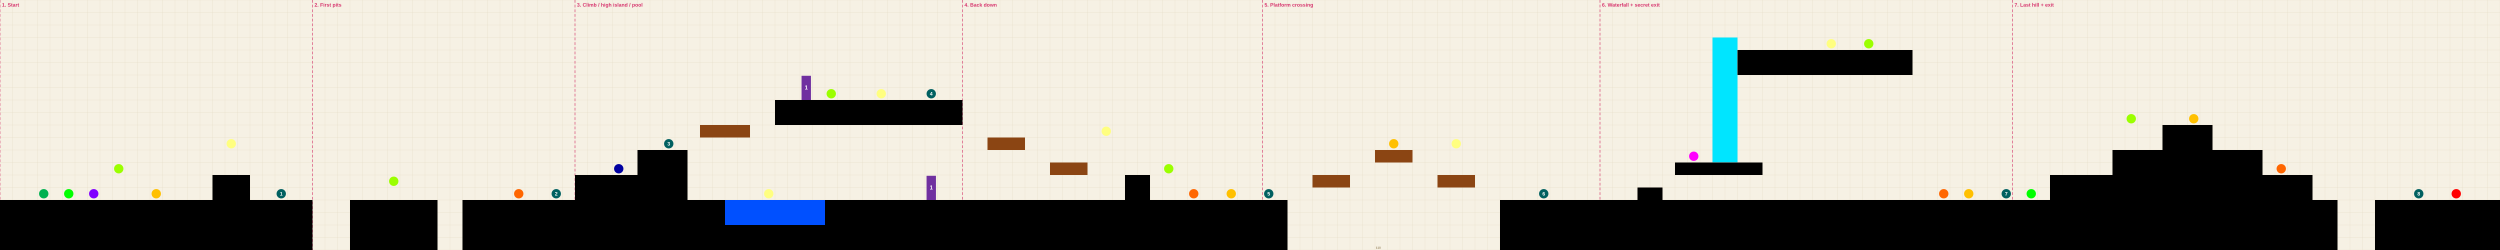
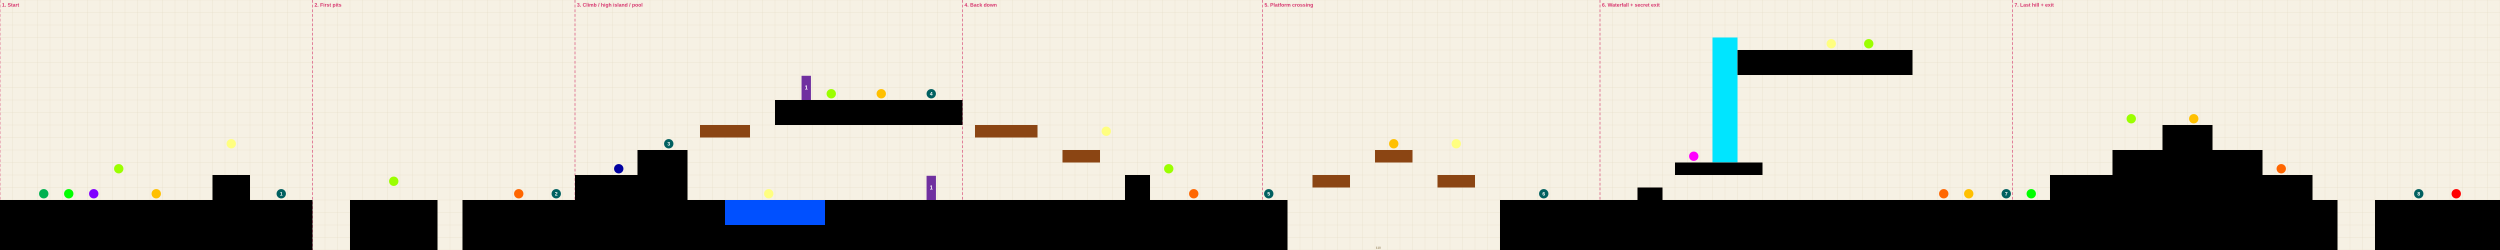
<svg xmlns="http://www.w3.org/2000/svg" width="12800" height="1280" viewBox="0 0 12800 1280">
  <g id="guides" data-designer="ignore">
    <rect x="0" y="0" width="12800" height="1280" fill="#f6f1e4" />
    <path d="M0 0V1280M64 0V1280M128 0V1280M192 0V1280M256 0V1280M320 0V1280M384 0V1280M448 0V1280M512 0V1280M576 0V1280M640 0V1280M704 0V1280M768 0V1280M832 0V1280M896 0V1280M960 0V1280M1024 0V1280M1088 0V1280M1152 0V1280M1216 0V1280M1280 0V1280M1344 0V1280M1408 0V1280M1472 0V1280M1536 0V1280M1600 0V1280M1664 0V1280M1728 0V1280M1792 0V1280M1856 0V1280M1920 0V1280M1984 0V1280M2048 0V1280M2112 0V1280M2176 0V1280M2240 0V1280M2304 0V1280M2368 0V1280M2432 0V1280M2496 0V1280M2560 0V1280M2624 0V1280M2688 0V1280M2752 0V1280M2816 0V1280M2880 0V1280M2944 0V1280M3008 0V1280M3072 0V1280M3136 0V1280M3200 0V1280M3264 0V1280M3328 0V1280M3392 0V1280M3456 0V1280M3520 0V1280M3584 0V1280M3648 0V1280M3712 0V1280M3776 0V1280M3840 0V1280M3904 0V1280M3968 0V1280M4032 0V1280M4096 0V1280M4160 0V1280M4224 0V1280M4288 0V1280M4352 0V1280M4416 0V1280M4480 0V1280M4544 0V1280M4608 0V1280M4672 0V1280M4736 0V1280M4800 0V1280M4864 0V1280M4928 0V1280M4992 0V1280M5056 0V1280M5120 0V1280M5184 0V1280M5248 0V1280M5312 0V1280M5376 0V1280M5440 0V1280M5504 0V1280M5568 0V1280M5632 0V1280M5696 0V1280M5760 0V1280M5824 0V1280M5888 0V1280M5952 0V1280M6016 0V1280M6080 0V1280M6144 0V1280M6208 0V1280M6272 0V1280M6336 0V1280M6400 0V1280M6464 0V1280M6528 0V1280M6592 0V1280M6656 0V1280M6720 0V1280M6784 0V1280M6848 0V1280M6912 0V1280M6976 0V1280M7040 0V1280M7104 0V1280M7168 0V1280M7232 0V1280M7296 0V1280M7360 0V1280M7424 0V1280M7488 0V1280M7552 0V1280M7616 0V1280M7680 0V1280M7744 0V1280M7808 0V1280M7872 0V1280M7936 0V1280M8000 0V1280M8064 0V1280M8128 0V1280M8192 0V1280M8256 0V1280M8320 0V1280M8384 0V1280M8448 0V1280M8512 0V1280M8576 0V1280M8640 0V1280M8704 0V1280M8768 0V1280M8832 0V1280M8896 0V1280M8960 0V1280M9024 0V1280M9088 0V1280M9152 0V1280M9216 0V1280M9280 0V1280M9344 0V1280M9408 0V1280M9472 0V1280M9536 0V1280M9600 0V1280M9664 0V1280M9728 0V1280M9792 0V1280M9856 0V1280M9920 0V1280M9984 0V1280M10048 0V1280M10112 0V1280M10176 0V1280M10240 0V1280M10304 0V1280M10368 0V1280M10432 0V1280M10496 0V1280M10560 0V1280M10624 0V1280M10688 0V1280M10752 0V1280M10816 0V1280M10880 0V1280M10944 0V1280M11008 0V1280M11072 0V1280M11136 0V1280M11200 0V1280M11264 0V1280M11328 0V1280M11392 0V1280M11456 0V1280M11520 0V1280M11584 0V1280M11648 0V1280M11712 0V1280M11776 0V1280M11840 0V1280M11904 0V1280M11968 0V1280M12032 0V1280M12096 0V1280M12160 0V1280M12224 0V1280M12288 0V1280M12352 0V1280M12416 0V1280M12480 0V1280M12544 0V1280M12608 0V1280M12672 0V1280M12736 0V1280M12800 0V1280M0 0H12800M0 64H12800M0 128H12800M0 192H12800M0 256H12800M0 320H12800M0 384H12800M0 448H12800M0 512H12800M0 576H12800M0 640H12800M0 704H12800M0 768H12800M0 832H12800M0 896H12800M0 960H12800M0 1024H12800M0 1088H12800M0 1152H12800M0 1216H12800M0 1280H12800" stroke="#ddd2b8" stroke-width="1" fill="none" />
    <text x="4" y="1274" font-size="16" font-weight="700" fill="#9c8a64" font-family="Segoe UI, Arial, sans-serif">0</text>
    <text x="644" y="1274" font-size="16" font-weight="700" fill="#9c8a64" font-family="Segoe UI, Arial, sans-serif">10</text>
    <text x="1284" y="1274" font-size="16" font-weight="700" fill="#9c8a64" font-family="Segoe UI, Arial, sans-serif">20</text>
    <text x="1924" y="1274" font-size="16" font-weight="700" fill="#9c8a64" font-family="Segoe UI, Arial, sans-serif">30</text>
    <text x="2564" y="1274" font-size="16" font-weight="700" fill="#9c8a64" font-family="Segoe UI, Arial, sans-serif">40</text>
    <text x="3204" y="1274" font-size="16" font-weight="700" fill="#9c8a64" font-family="Segoe UI, Arial, sans-serif">50</text>
    <text x="3844" y="1274" font-size="16" font-weight="700" fill="#9c8a64" font-family="Segoe UI, Arial, sans-serif">60</text>
    <text x="4484" y="1274" font-size="16" font-weight="700" fill="#9c8a64" font-family="Segoe UI, Arial, sans-serif">70</text>
    <text x="5124" y="1274" font-size="16" font-weight="700" fill="#9c8a64" font-family="Segoe UI, Arial, sans-serif">80</text>
    <text x="5764" y="1274" font-size="16" font-weight="700" fill="#9c8a64" font-family="Segoe UI, Arial, sans-serif">90</text>
    <text x="6404" y="1274" font-size="16" font-weight="700" fill="#9c8a64" font-family="Segoe UI, Arial, sans-serif">100</text>
    <text x="7044" y="1274" font-size="16" font-weight="700" fill="#9c8a64" font-family="Segoe UI, Arial, sans-serif">110</text>
    <text x="7684" y="1274" font-size="16" font-weight="700" fill="#9c8a64" font-family="Segoe UI, Arial, sans-serif">120</text>
    <text x="8324" y="1274" font-size="16" font-weight="700" fill="#9c8a64" font-family="Segoe UI, Arial, sans-serif">130</text>
    <text x="8964" y="1274" font-size="16" font-weight="700" fill="#9c8a64" font-family="Segoe UI, Arial, sans-serif">140</text>
    <text x="9604" y="1274" font-size="16" font-weight="700" fill="#9c8a64" font-family="Segoe UI, Arial, sans-serif">150</text>
    <text x="10244" y="1274" font-size="16" font-weight="700" fill="#9c8a64" font-family="Segoe UI, Arial, sans-serif">160</text>
    <text x="10884" y="1274" font-size="16" font-weight="700" fill="#9c8a64" font-family="Segoe UI, Arial, sans-serif">170</text>
    <text x="11524" y="1274" font-size="16" font-weight="700" fill="#9c8a64" font-family="Segoe UI, Arial, sans-serif">180</text>
    <text x="12164" y="1274" font-size="16" font-weight="700" fill="#9c8a64" font-family="Segoe UI, Arial, sans-serif">190</text>
  </g>
  <g id="notes" data-designer="ignore">
    <path d="M0 0V1280" fill="none" stroke="#d6336c" stroke-width="3" stroke-dasharray="14 10" />
    <text x="10" y="34" font-size="26" font-weight="800" fill="#d6336c" font-family="Segoe UI, Arial, sans-serif">1. Start</text>
    <path d="M1600 0V1280" fill="none" stroke="#d6336c" stroke-width="3" stroke-dasharray="14 10" />
    <text x="1610" y="34" font-size="26" font-weight="800" fill="#d6336c" font-family="Segoe UI, Arial, sans-serif">2. First pits</text>
    <path d="M2944 0V1280" fill="none" stroke="#d6336c" stroke-width="3" stroke-dasharray="14 10" />
    <text x="2954" y="34" font-size="26" font-weight="800" fill="#d6336c" font-family="Segoe UI, Arial, sans-serif">3. Climb / high island / pool</text>
    <path d="M4928 0V1280" fill="none" stroke="#d6336c" stroke-width="3" stroke-dasharray="14 10" />
    <text x="4938" y="34" font-size="26" font-weight="800" fill="#d6336c" font-family="Segoe UI, Arial, sans-serif">4. Back down</text>
    <path d="M6464 0V1280" fill="none" stroke="#d6336c" stroke-width="3" stroke-dasharray="14 10" />
    <text x="6474" y="34" font-size="26" font-weight="800" fill="#d6336c" font-family="Segoe UI, Arial, sans-serif">5. Platform crossing</text>
    <path d="M8192 0V1280" fill="none" stroke="#d6336c" stroke-width="3" stroke-dasharray="14 10" />
    <text x="8202" y="34" font-size="26" font-weight="800" fill="#d6336c" font-family="Segoe UI, Arial, sans-serif">6. Waterfall + secret exit</text>
    <path d="M10304 0V1280" fill="none" stroke="#d6336c" stroke-width="3" stroke-dasharray="14 10" />
    <text x="10314" y="34" font-size="26" font-weight="800" fill="#d6336c" font-family="Segoe UI, Arial, sans-serif">7. Last hill + exit</text>
  </g>
  <g id="level">
    <rect x="8768" y="192" width="128" height="640" fill="#00E5FF" />
    <rect x="8896" y="256" width="896" height="128" fill="#000000" />
    <rect x="3968" y="512" width="960" height="128" fill="#000000" />
    <rect x="3584" y="640" width="256" height="64" fill="#8B4513" />
+     <rect x="4992" y="640" width="320" height="64" fill="#8B4513" />
    <rect x="11072" y="640" width="256" height="128" fill="#000000" />
-     <rect x="5056" y="704" width="192" height="64" fill="#8B4513" />
    <rect x="3264" y="768" width="256" height="128" fill="#000000" />
+     <rect x="5440" y="768" width="192" height="64" fill="#8B4513" />
    <rect x="7040" y="768" width="192" height="64" fill="#8B4513" />
    <rect x="10816" y="768" width="768" height="128" fill="#000000" />
-     <rect x="5376" y="832" width="192" height="64" fill="#8B4513" />
    <rect x="8576" y="832" width="448" height="64" fill="#000000" />
    <rect x="1088" y="896" width="192" height="128" fill="#000000" />
    <rect x="2944" y="896" width="576" height="128" fill="#000000" />
    <rect x="5760" y="896" width="128" height="128" fill="#000000" />
    <rect x="6720" y="896" width="192" height="64" fill="#8B4513" />
    <rect x="7360" y="896" width="192" height="64" fill="#8B4513" />
    <rect x="10496" y="896" width="1344" height="128" fill="#000000" />
    <rect x="8384" y="960" width="128" height="64" fill="#000000" />
    <rect x="0" y="1024" width="1600" height="256" fill="#000000" />
    <rect x="1792" y="1024" width="448" height="256" fill="#000000" />
    <rect x="2368" y="1024" width="1344" height="128" fill="#000000" />
    <rect x="3712" y="1024" width="512" height="128" fill="#0050FF" />
    <rect x="4224" y="1024" width="2368" height="128" fill="#000000" />
    <rect x="7680" y="1024" width="4288" height="256" fill="#000000" />
    <rect x="12160" y="1024" width="640" height="256" fill="#000000" />
    <rect x="2368" y="1152" width="4224" height="128" fill="#000000" />
    <circle cx="224" cy="992" r="24" fill="#00B050" />
    <circle cx="352" cy="992" r="24" fill="#00FF00" />
    <circle cx="480" cy="992" r="24" fill="#8000FF" />
    <circle cx="608" cy="864" r="24" fill="#9BFF00" />
    <circle cx="800" cy="992" r="24" fill="#FFC000" />
    <circle cx="1184" cy="736" r="24" fill="#FFFF80" />
    <circle cx="2016" cy="928" r="24" fill="#9BFF00" />
    <circle cx="2656" cy="992" r="24" fill="#FF6600" />
    <circle cx="3168" cy="864" r="24" fill="#0000A0" />
    <circle cx="4256" cy="480" r="24" fill="#9BFF00" />
-     <circle cx="4512" cy="480" r="24" fill="#FFFF80" />
+     <circle cx="4512" cy="480" r="24" fill="#FFC000" />
    <circle cx="3936" cy="992" r="24" fill="#FFFF80" />
    <circle cx="5664" cy="672" r="24" fill="#FFFF80" />
    <circle cx="6112" cy="992" r="24" fill="#FF6600" />
    <circle cx="5984" cy="864" r="24" fill="#9BFF00" />
-     <circle cx="6304" cy="992" r="24" fill="#FFC000" />
    <circle cx="7136" cy="736" r="24" fill="#FFC000" />
    <circle cx="7456" cy="736" r="24" fill="#FFFF80" />
    <circle cx="8672" cy="800" r="24" fill="#FF00FF" />
    <circle cx="9376" cy="224" r="24" fill="#FFFF80" />
    <circle cx="9568" cy="224" r="24" fill="#9BFF00" />
    <circle cx="9952" cy="992" r="24" fill="#FF6600" />
    <circle cx="10080" cy="992" r="24" fill="#FFC000" />
    <circle cx="10400" cy="992" r="24" fill="#00FF00" />
    <circle cx="10912" cy="608" r="24" fill="#9BFF00" />
    <circle cx="11232" cy="608" r="24" fill="#FFC000" />
    <circle cx="11680" cy="864" r="24" fill="#FF6600" />
    <circle cx="12576" cy="992" r="24" fill="#FF0000" />
    <circle cx="1440" cy="992" r="24" fill="#006060" />
    <text x="1440" y="1001" font-size="26" font-weight="800" fill="#ffffff" text-anchor="middle" font-family="Segoe UI, Arial, sans-serif">1</text>
    <circle cx="2848" cy="992" r="24" fill="#006060" />
    <text x="2848" y="1001" font-size="26" font-weight="800" fill="#ffffff" text-anchor="middle" font-family="Segoe UI, Arial, sans-serif">2</text>
    <circle cx="3424" cy="736" r="24" fill="#006060" />
    <text x="3424" y="745" font-size="26" font-weight="800" fill="#ffffff" text-anchor="middle" font-family="Segoe UI, Arial, sans-serif">3</text>
    <circle cx="4768" cy="480" r="24" fill="#006060" />
    <text x="4768" y="489" font-size="26" font-weight="800" fill="#ffffff" text-anchor="middle" font-family="Segoe UI, Arial, sans-serif">4</text>
    <circle cx="6496" cy="992" r="24" fill="#006060" />
    <text x="6496" y="1001" font-size="26" font-weight="800" fill="#ffffff" text-anchor="middle" font-family="Segoe UI, Arial, sans-serif">5</text>
    <circle cx="7904" cy="992" r="24" fill="#006060" />
    <text x="7904" y="1001" font-size="26" font-weight="800" fill="#ffffff" text-anchor="middle" font-family="Segoe UI, Arial, sans-serif">6</text>
    <circle cx="10272" cy="992" r="24" fill="#006060" />
    <text x="10272" y="1001" font-size="26" font-weight="800" fill="#ffffff" text-anchor="middle" font-family="Segoe UI, Arial, sans-serif">7</text>
    <circle cx="12384" cy="992" r="24" fill="#006060" />
    <text x="12384" y="1001" font-size="26" font-weight="800" fill="#ffffff" text-anchor="middle" font-family="Segoe UI, Arial, sans-serif">8</text>
    <rect x="4104" y="388" width="48" height="124" fill="#7030A0" />
    <text x="4128" y="458" font-size="30" font-weight="800" fill="#ffffff" text-anchor="middle" font-family="Segoe UI, Arial, sans-serif">1</text>
    <rect x="4744" y="900" width="48" height="124" fill="#7030A0" />
    <text x="4768" y="970" font-size="30" font-weight="800" fill="#ffffff" text-anchor="middle" font-family="Segoe UI, Arial, sans-serif">1</text>
  </g>
</svg>
